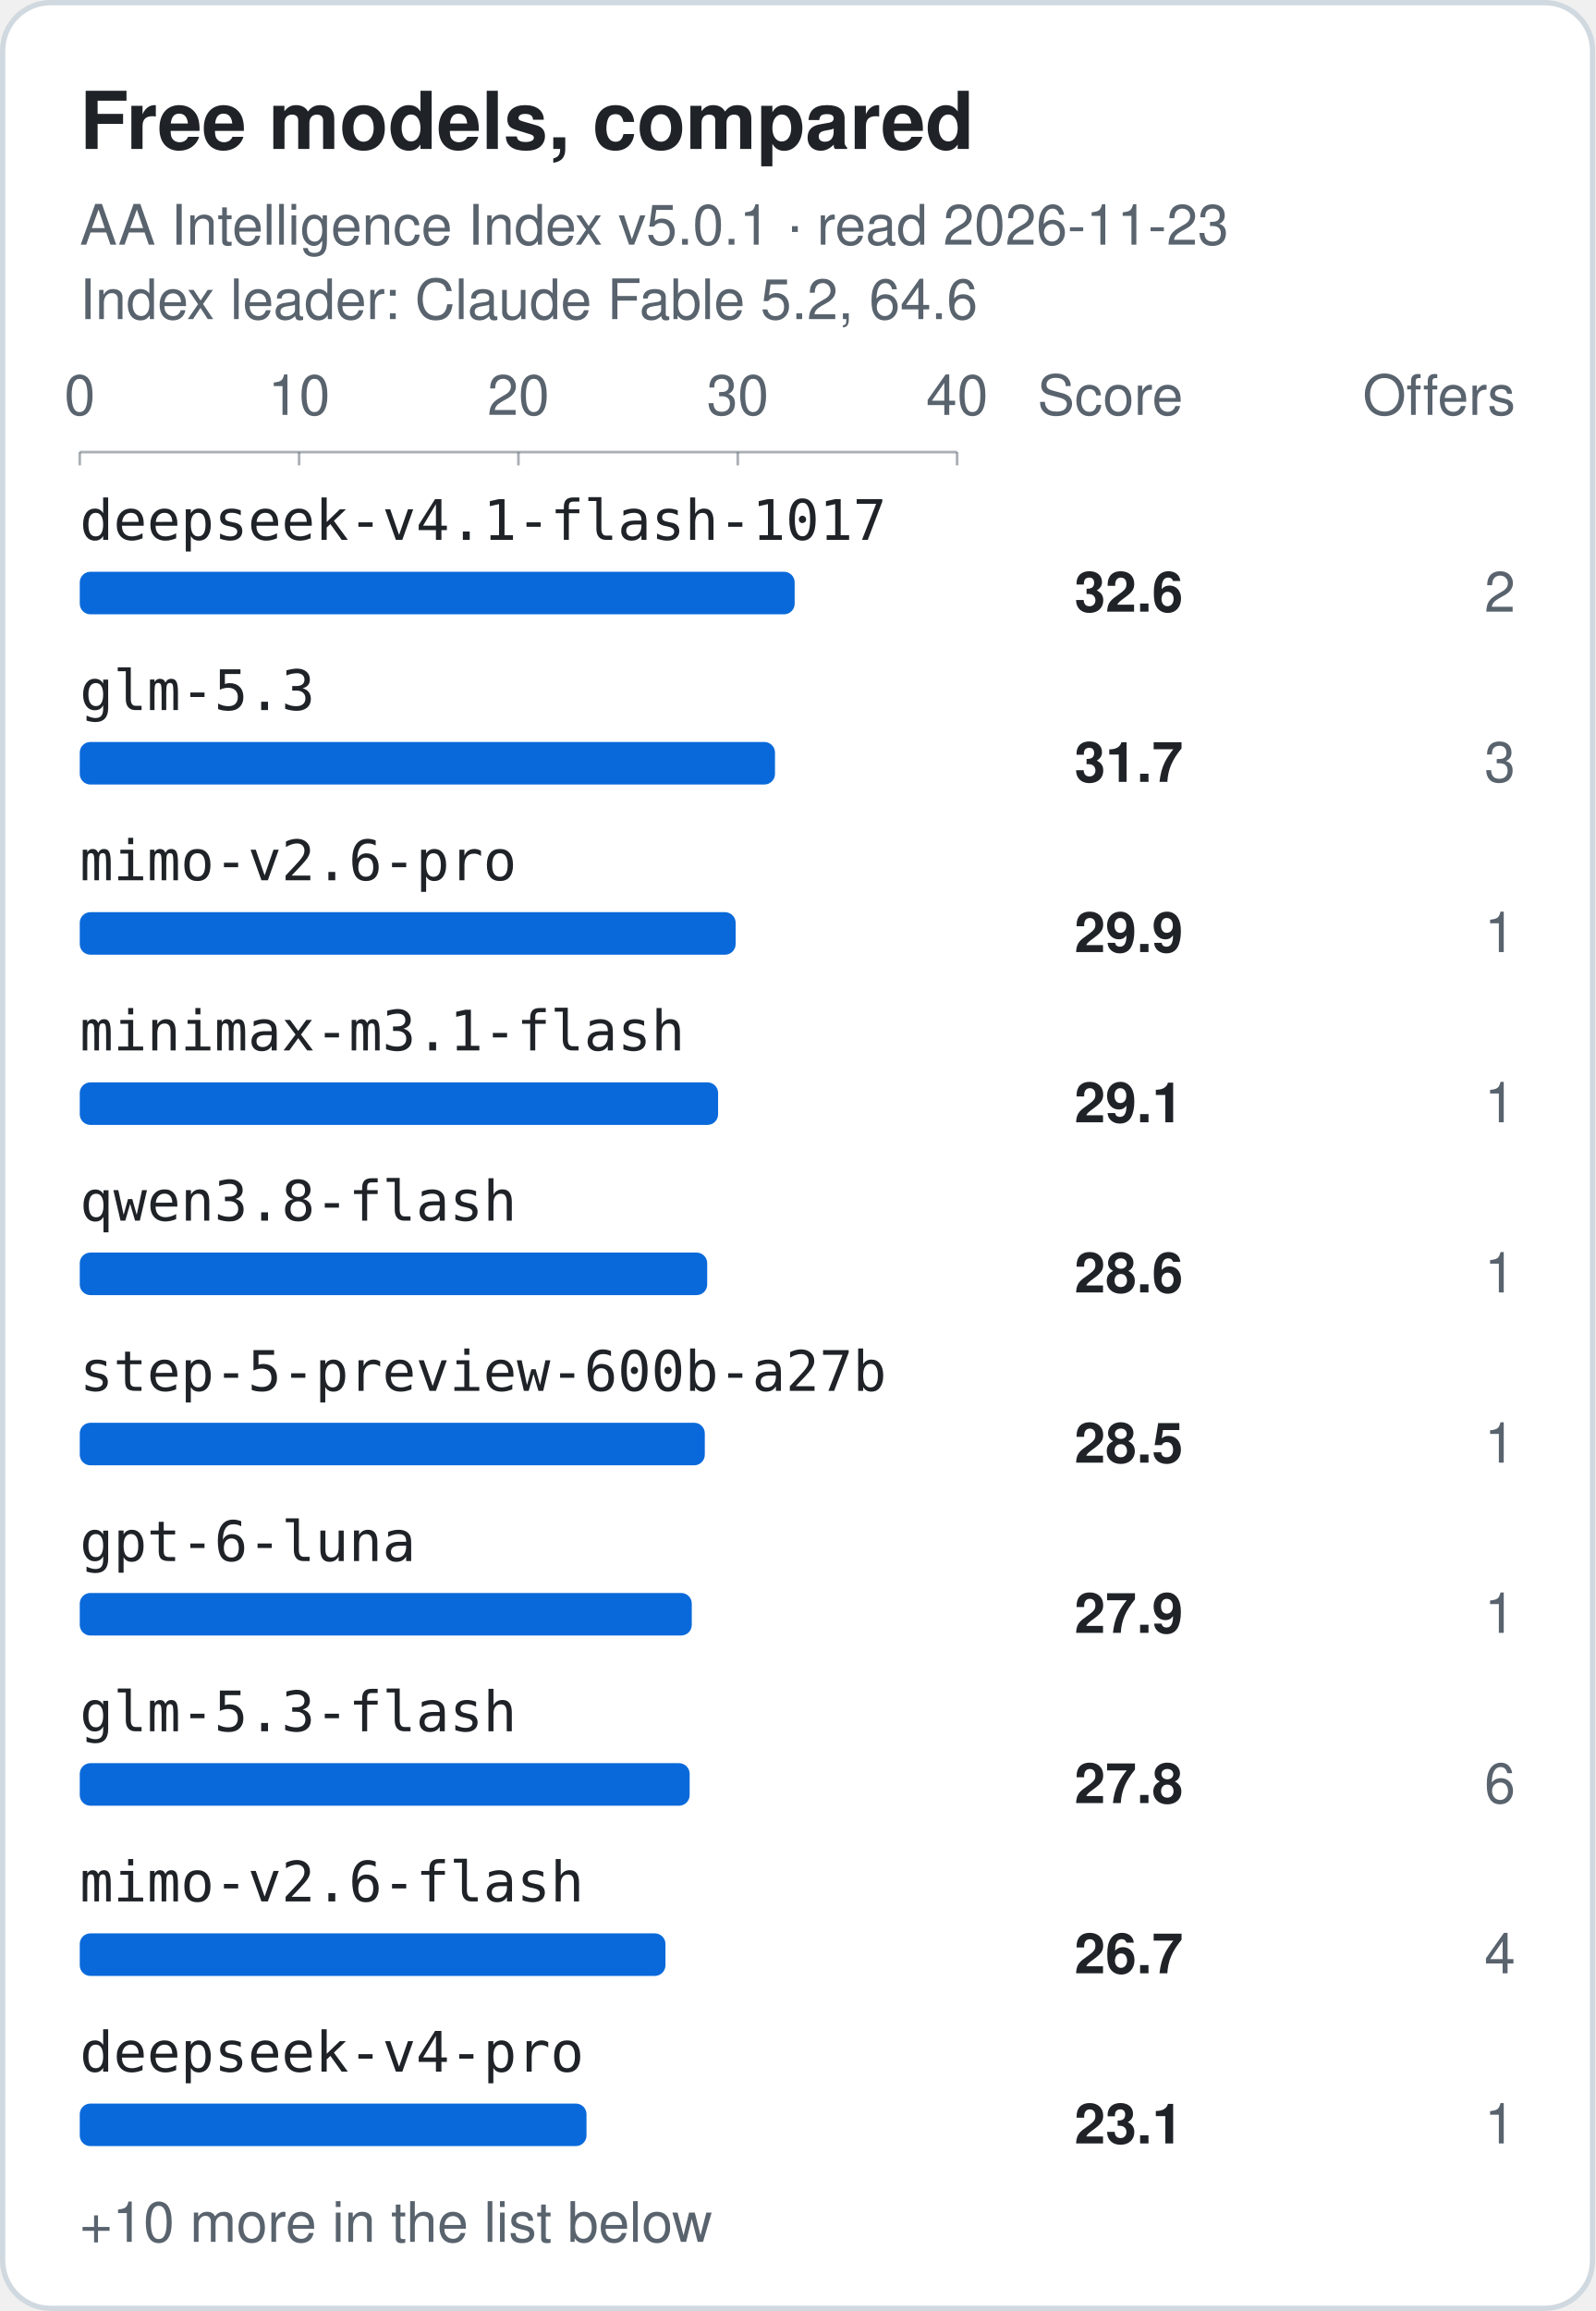
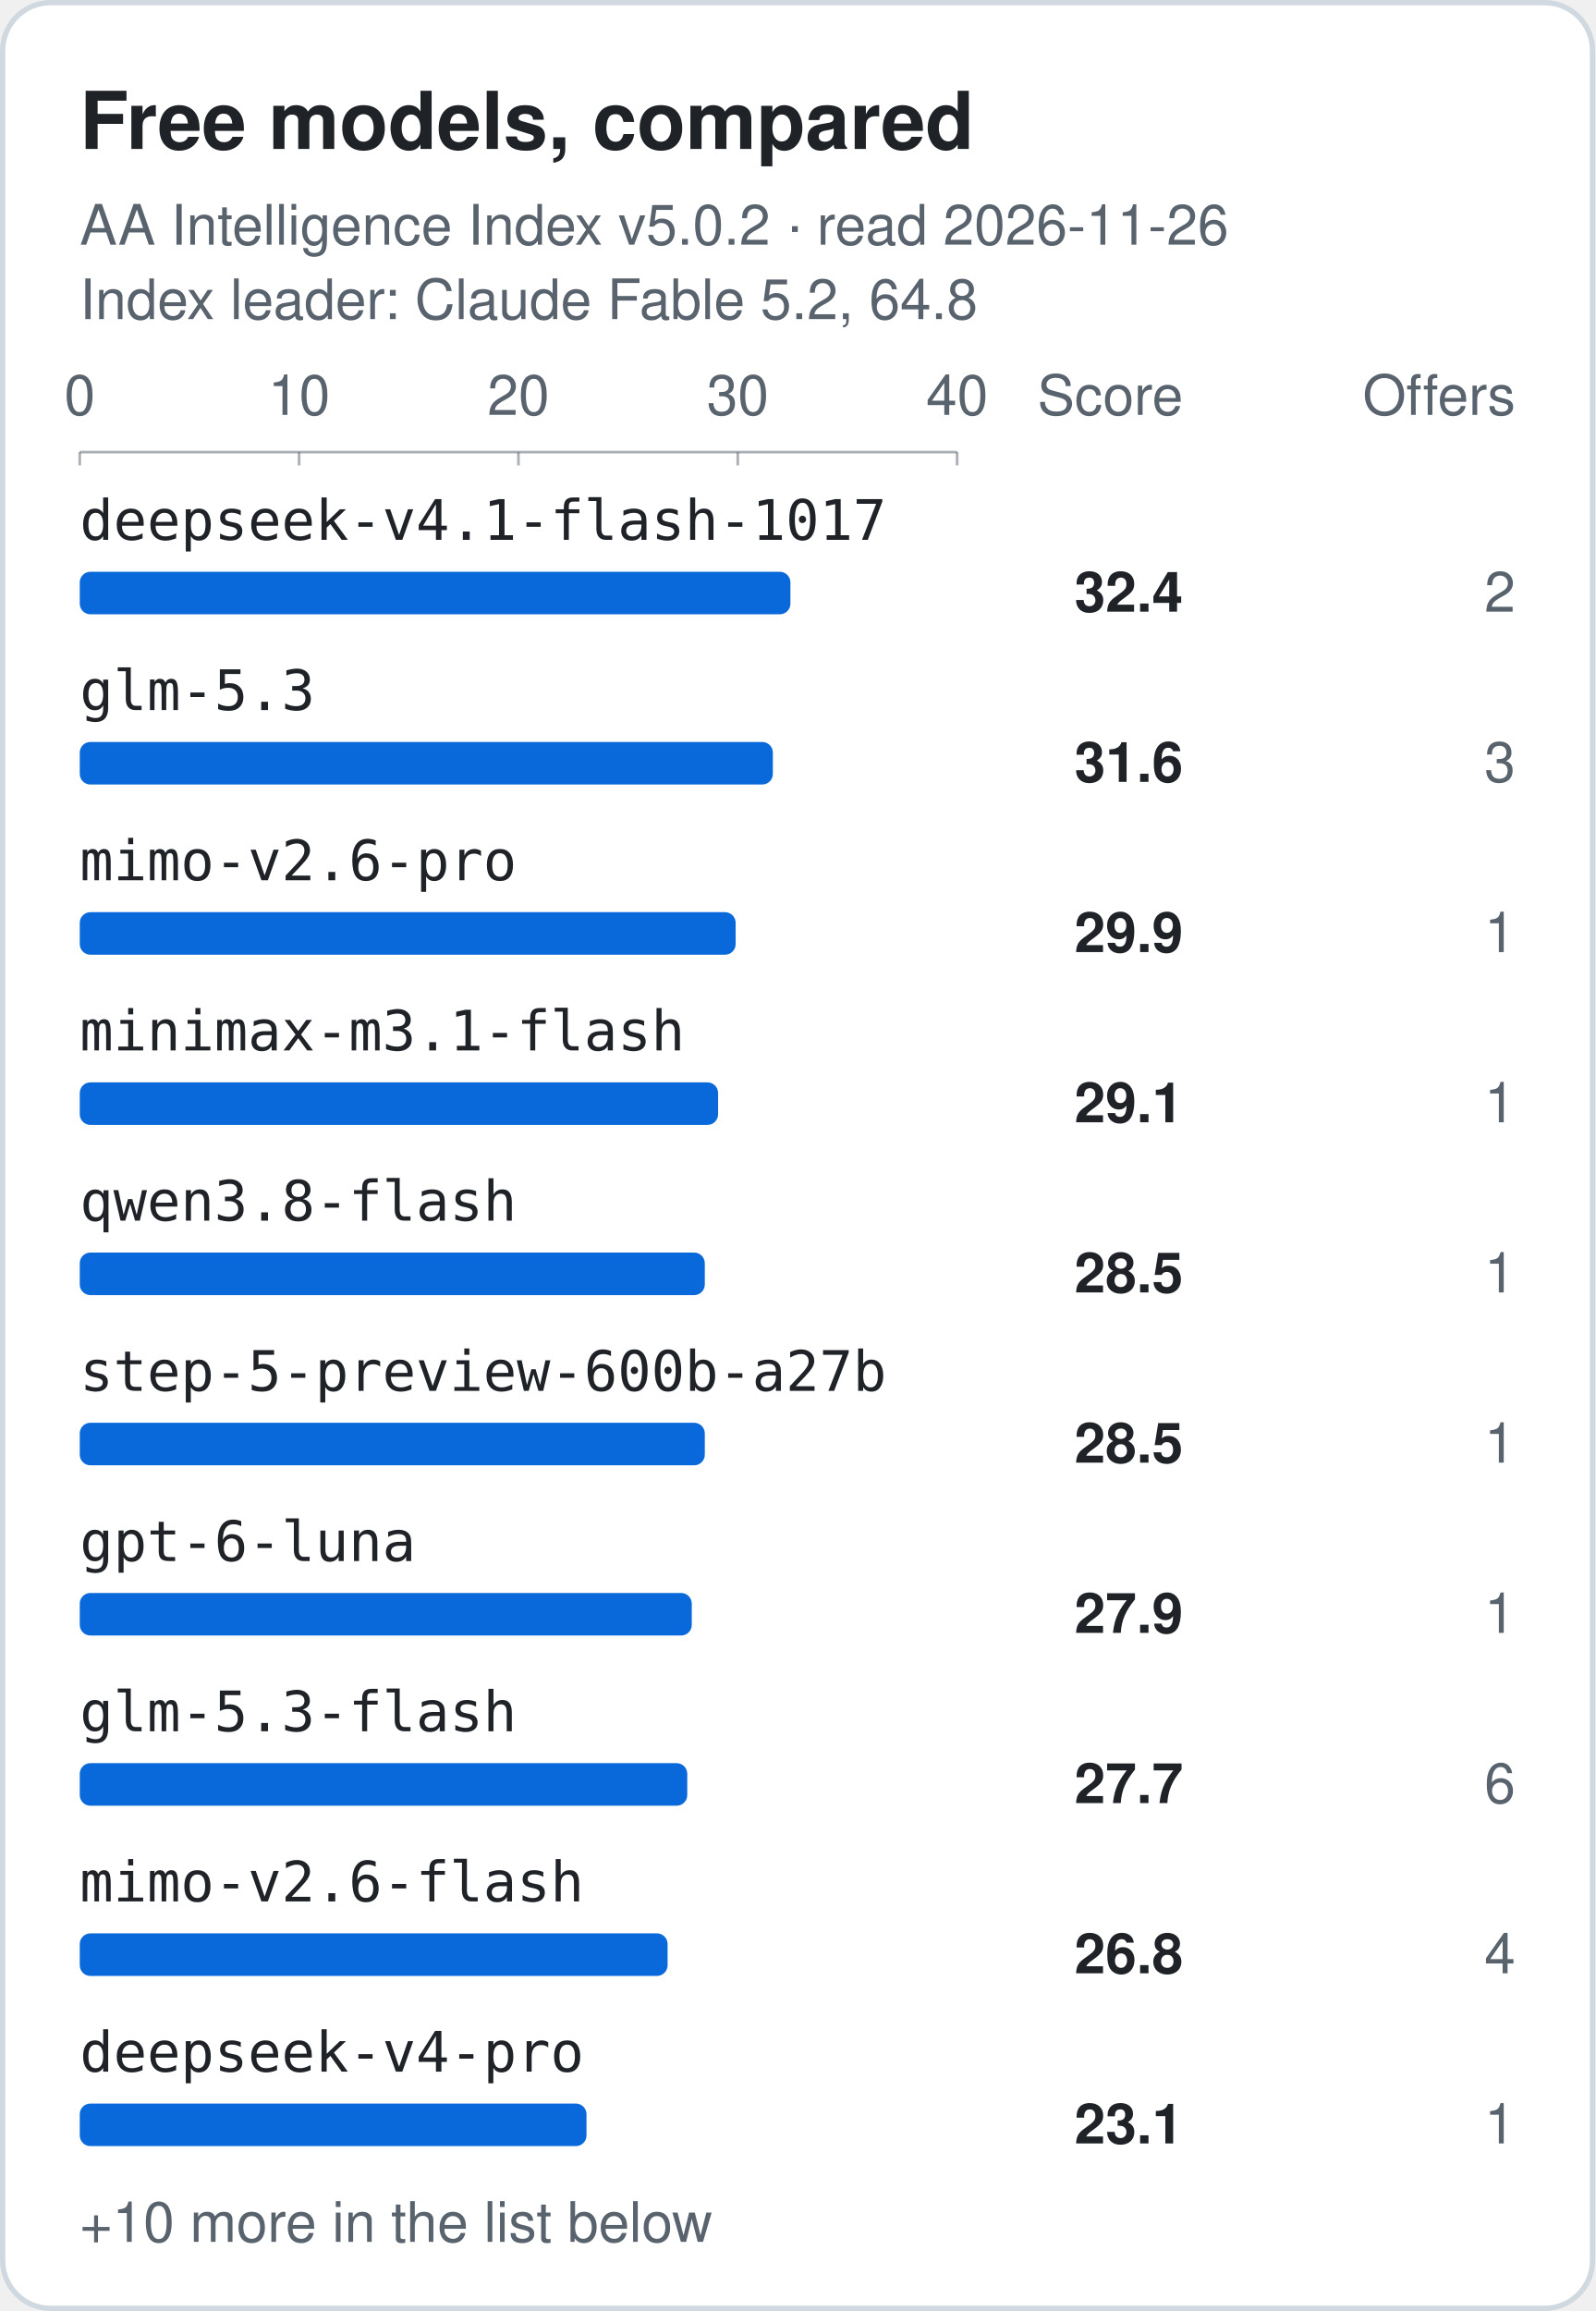
<svg xmlns="http://www.w3.org/2000/svg" width="600" height="869" viewBox="0 0 600 869" role="img" aria-labelledby="title">
  <style>.card{fill:#ffffff;stroke:#d1d9e0}.t{fill:#1f2328}.m{fill:#59636e}.bar{fill:#0969da}.grid{stroke:#59636e;stroke-opacity:.18}.axis{stroke:#59636e;stroke-opacity:.5}@media (prefers-color-scheme: dark) {.card{fill:#0d1117;stroke:#3d444d}.t{fill:#f0f6fc}.m{fill:#9198a1}.bar{fill:#4493f8}.grid{stroke:#9198a1;stroke-opacity:.18}.axis{stroke:#9198a1;stroke-opacity:.5}}</style>
  <rect class="card" x="1" y="1" width="598" height="867" rx="18" stroke-width="2" />
  <text class="t" x="30" y="56" font-family="-apple-system, BlinkMacSystemFont, 'Segoe UI', Helvetica, Arial, sans-serif" font-size="30" font-weight="700">Free models, compared</text>
-   <text class="m" x="30" y="92" font-family="-apple-system, BlinkMacSystemFont, 'Segoe UI', Helvetica, Arial, sans-serif" font-size="21">AA Intelligence Index v5.0.1 · read 2026-11-23</text>
-   <text class="m" x="30" y="120" font-family="-apple-system, BlinkMacSystemFont, 'Segoe UI', Helvetica, Arial, sans-serif" font-size="21">Index leader: Claude Fable 5.2, 64.6</text>
+   <text class="m" x="30" y="92" font-family="-apple-system, BlinkMacSystemFont, 'Segoe UI', Helvetica, Arial, sans-serif" font-size="21">AA Intelligence Index v5.0.2 · read 2026-11-26</text>
+   <text class="m" x="30" y="120" font-family="-apple-system, BlinkMacSystemFont, 'Segoe UI', Helvetica, Arial, sans-serif" font-size="21">Index leader: Claude Fable 5.2, 64.8</text>
  <text class="m tick" x="30.0" y="156" text-anchor="middle" font-family="-apple-system, BlinkMacSystemFont, 'Segoe UI', Helvetica, Arial, sans-serif" font-size="21">0</text>
  <line class="axis" x1="30.0" y1="170" x2="30.0" y2="175" />
  <text class="m tick" x="112.5" y="156" text-anchor="middle" font-family="-apple-system, BlinkMacSystemFont, 'Segoe UI', Helvetica, Arial, sans-serif" font-size="21">10</text>
  <line class="axis" x1="112.5" y1="170" x2="112.5" y2="175" />
  <text class="m tick" x="195.0" y="156" text-anchor="middle" font-family="-apple-system, BlinkMacSystemFont, 'Segoe UI', Helvetica, Arial, sans-serif" font-size="21">20</text>
  <line class="axis" x1="195.0" y1="170" x2="195.0" y2="175" />
  <text class="m tick" x="277.5" y="156" text-anchor="middle" font-family="-apple-system, BlinkMacSystemFont, 'Segoe UI', Helvetica, Arial, sans-serif" font-size="21">30</text>
  <line class="axis" x1="277.5" y1="170" x2="277.5" y2="175" />
  <text class="m tick" x="360.0" y="156" text-anchor="middle" font-family="-apple-system, BlinkMacSystemFont, 'Segoe UI', Helvetica, Arial, sans-serif" font-size="21">40</text>
  <line class="axis" x1="360.0" y1="170" x2="360.0" y2="175" />
  <line class="axis" x1="30.0" y1="170" x2="360.0" y2="170" />
  <text class="m" x="445" y="156" text-anchor="end" font-family="-apple-system, BlinkMacSystemFont, 'Segoe UI', Helvetica, Arial, sans-serif" font-size="21">Score</text>
  <text class="m" x="570" y="156" text-anchor="end" font-family="-apple-system, BlinkMacSystemFont, 'Segoe UI', Helvetica, Arial, sans-serif" font-size="21">Offers</text>
  <text class="t label" x="30" y="203" font-family="ui-monospace, SFMono-Regular, Menlo, Consolas, monospace" font-size="21">deepseek-v4.1-flash-1017</text>
-   <rect class="bar" x="30.0" y="215" width="268.9" height="16" rx="4" />
-   <text class="t score" x="445" y="230" text-anchor="end" font-family="-apple-system, BlinkMacSystemFont, 'Segoe UI', Helvetica, Arial, sans-serif" font-size="21" font-weight="700">32.6</text>
+   <rect class="bar" x="30.0" y="215" width="267.3" height="16" rx="4" />
+   <text class="t score" x="445" y="230" text-anchor="end" font-family="-apple-system, BlinkMacSystemFont, 'Segoe UI', Helvetica, Arial, sans-serif" font-size="21" font-weight="700">32.4</text>
  <text class="m offers" x="570" y="230" text-anchor="end" font-family="-apple-system, BlinkMacSystemFont, 'Segoe UI', Helvetica, Arial, sans-serif" font-size="21" font-weight="400">2</text>
  <text class="t label" x="30" y="267" font-family="ui-monospace, SFMono-Regular, Menlo, Consolas, monospace" font-size="21">glm-5.3</text>
-   <rect class="bar" x="30.0" y="279" width="261.5" height="16" rx="4" />
-   <text class="t score" x="445" y="294" text-anchor="end" font-family="-apple-system, BlinkMacSystemFont, 'Segoe UI', Helvetica, Arial, sans-serif" font-size="21" font-weight="700">31.7</text>
+   <rect class="bar" x="30.0" y="279" width="260.7" height="16" rx="4" />
+   <text class="t score" x="445" y="294" text-anchor="end" font-family="-apple-system, BlinkMacSystemFont, 'Segoe UI', Helvetica, Arial, sans-serif" font-size="21" font-weight="700">31.6</text>
  <text class="m offers" x="570" y="294" text-anchor="end" font-family="-apple-system, BlinkMacSystemFont, 'Segoe UI', Helvetica, Arial, sans-serif" font-size="21" font-weight="400">3</text>
  <text class="t label" x="30" y="331" font-family="ui-monospace, SFMono-Regular, Menlo, Consolas, monospace" font-size="21">mimo-v2.6-pro</text>
  <rect class="bar" x="30.0" y="343" width="246.7" height="16" rx="4" />
  <text class="t score" x="445" y="358" text-anchor="end" font-family="-apple-system, BlinkMacSystemFont, 'Segoe UI', Helvetica, Arial, sans-serif" font-size="21" font-weight="700">29.9</text>
  <text class="m offers" x="570" y="358" text-anchor="end" font-family="-apple-system, BlinkMacSystemFont, 'Segoe UI', Helvetica, Arial, sans-serif" font-size="21" font-weight="400">1</text>
  <text class="t label" x="30" y="395" font-family="ui-monospace, SFMono-Regular, Menlo, Consolas, monospace" font-size="21">minimax-m3.1-flash</text>
  <rect class="bar" x="30.0" y="407" width="240.1" height="16" rx="4" />
  <text class="t score" x="445" y="422" text-anchor="end" font-family="-apple-system, BlinkMacSystemFont, 'Segoe UI', Helvetica, Arial, sans-serif" font-size="21" font-weight="700">29.1</text>
  <text class="m offers" x="570" y="422" text-anchor="end" font-family="-apple-system, BlinkMacSystemFont, 'Segoe UI', Helvetica, Arial, sans-serif" font-size="21" font-weight="400">1</text>
  <text class="t label" x="30" y="459" font-family="ui-monospace, SFMono-Regular, Menlo, Consolas, monospace" font-size="21">qwen3.8-flash</text>
-   <rect class="bar" x="30.0" y="471" width="236.0" height="16" rx="4" />
-   <text class="t score" x="445" y="486" text-anchor="end" font-family="-apple-system, BlinkMacSystemFont, 'Segoe UI', Helvetica, Arial, sans-serif" font-size="21" font-weight="700">28.6</text>
+   <rect class="bar" x="30.0" y="471" width="235.1" height="16" rx="4" />
+   <text class="t score" x="445" y="486" text-anchor="end" font-family="-apple-system, BlinkMacSystemFont, 'Segoe UI', Helvetica, Arial, sans-serif" font-size="21" font-weight="700">28.5</text>
  <text class="m offers" x="570" y="486" text-anchor="end" font-family="-apple-system, BlinkMacSystemFont, 'Segoe UI', Helvetica, Arial, sans-serif" font-size="21" font-weight="400">1</text>
  <text class="t label" x="30" y="523" font-family="ui-monospace, SFMono-Regular, Menlo, Consolas, monospace" font-size="21">step-5-preview-600b-a27b</text>
  <rect class="bar" x="30.0" y="535" width="235.1" height="16" rx="4" />
  <text class="t score" x="445" y="550" text-anchor="end" font-family="-apple-system, BlinkMacSystemFont, 'Segoe UI', Helvetica, Arial, sans-serif" font-size="21" font-weight="700">28.5</text>
  <text class="m offers" x="570" y="550" text-anchor="end" font-family="-apple-system, BlinkMacSystemFont, 'Segoe UI', Helvetica, Arial, sans-serif" font-size="21" font-weight="400">1</text>
  <text class="t label" x="30" y="587" font-family="ui-monospace, SFMono-Regular, Menlo, Consolas, monospace" font-size="21">gpt-6-luna</text>
  <rect class="bar" x="30.0" y="599" width="230.2" height="16" rx="4" />
  <text class="t score" x="445" y="614" text-anchor="end" font-family="-apple-system, BlinkMacSystemFont, 'Segoe UI', Helvetica, Arial, sans-serif" font-size="21" font-weight="700">27.9</text>
  <text class="m offers" x="570" y="614" text-anchor="end" font-family="-apple-system, BlinkMacSystemFont, 'Segoe UI', Helvetica, Arial, sans-serif" font-size="21" font-weight="400">1</text>
  <text class="t label" x="30" y="651" font-family="ui-monospace, SFMono-Regular, Menlo, Consolas, monospace" font-size="21">glm-5.3-flash</text>
-   <rect class="bar" x="30.0" y="663" width="229.4" height="16" rx="4" />
-   <text class="t score" x="445" y="678" text-anchor="end" font-family="-apple-system, BlinkMacSystemFont, 'Segoe UI', Helvetica, Arial, sans-serif" font-size="21" font-weight="700">27.8</text>
+   <rect class="bar" x="30.0" y="663" width="228.5" height="16" rx="4" />
+   <text class="t score" x="445" y="678" text-anchor="end" font-family="-apple-system, BlinkMacSystemFont, 'Segoe UI', Helvetica, Arial, sans-serif" font-size="21" font-weight="700">27.7</text>
  <text class="m offers" x="570" y="678" text-anchor="end" font-family="-apple-system, BlinkMacSystemFont, 'Segoe UI', Helvetica, Arial, sans-serif" font-size="21" font-weight="400">6</text>
  <text class="t label" x="30" y="715" font-family="ui-monospace, SFMono-Regular, Menlo, Consolas, monospace" font-size="21">mimo-v2.6-flash</text>
-   <rect class="bar" x="30.0" y="727" width="220.3" height="16" rx="4" />
-   <text class="t score" x="445" y="742" text-anchor="end" font-family="-apple-system, BlinkMacSystemFont, 'Segoe UI', Helvetica, Arial, sans-serif" font-size="21" font-weight="700">26.7</text>
+   <rect class="bar" x="30.0" y="727" width="221.1" height="16" rx="4" />
+   <text class="t score" x="445" y="742" text-anchor="end" font-family="-apple-system, BlinkMacSystemFont, 'Segoe UI', Helvetica, Arial, sans-serif" font-size="21" font-weight="700">26.8</text>
  <text class="m offers" x="570" y="742" text-anchor="end" font-family="-apple-system, BlinkMacSystemFont, 'Segoe UI', Helvetica, Arial, sans-serif" font-size="21" font-weight="400">4</text>
  <text class="t label" x="30" y="779" font-family="ui-monospace, SFMono-Regular, Menlo, Consolas, monospace" font-size="21">deepseek-v4-pro</text>
  <rect class="bar" x="30.0" y="791" width="190.6" height="16" rx="4" />
  <text class="t score" x="445" y="806" text-anchor="end" font-family="-apple-system, BlinkMacSystemFont, 'Segoe UI', Helvetica, Arial, sans-serif" font-size="21" font-weight="700">23.1</text>
  <text class="m offers" x="570" y="806" text-anchor="end" font-family="-apple-system, BlinkMacSystemFont, 'Segoe UI', Helvetica, Arial, sans-serif" font-size="21" font-weight="400">1</text>
  <text class="m" x="30" y="843" font-family="-apple-system, BlinkMacSystemFont, 'Segoe UI', Helvetica, Arial, sans-serif" font-size="21">+10 more in the list below</text>
</svg>
